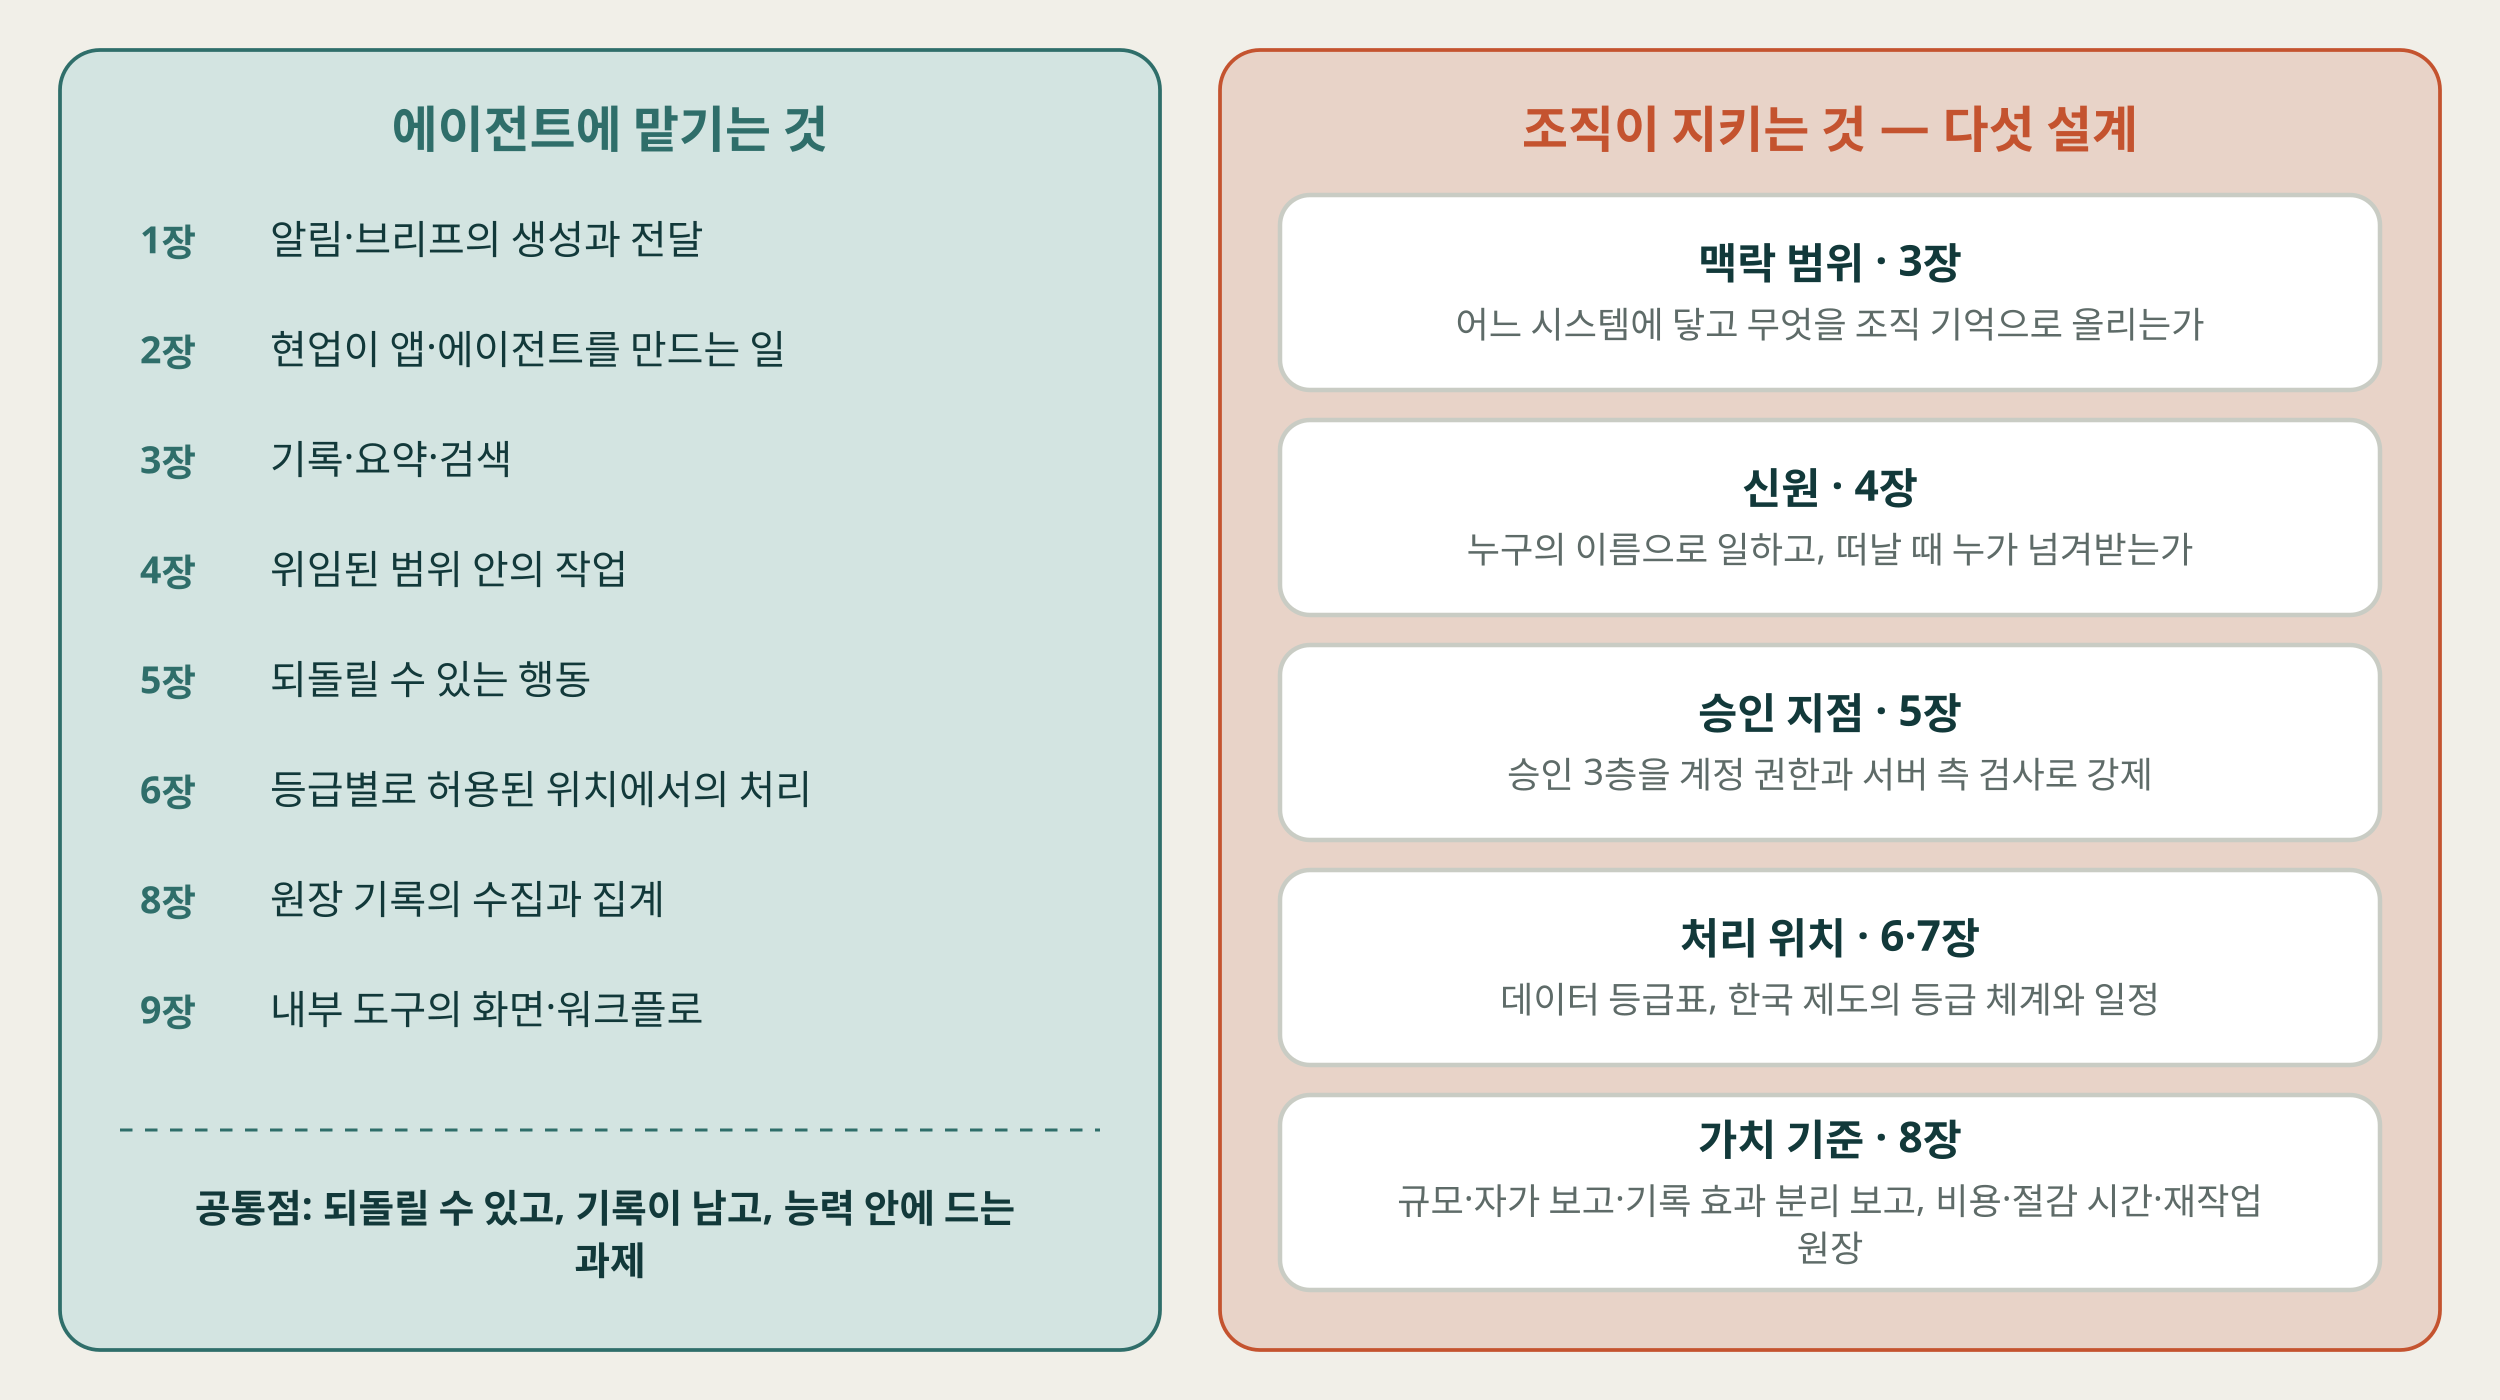
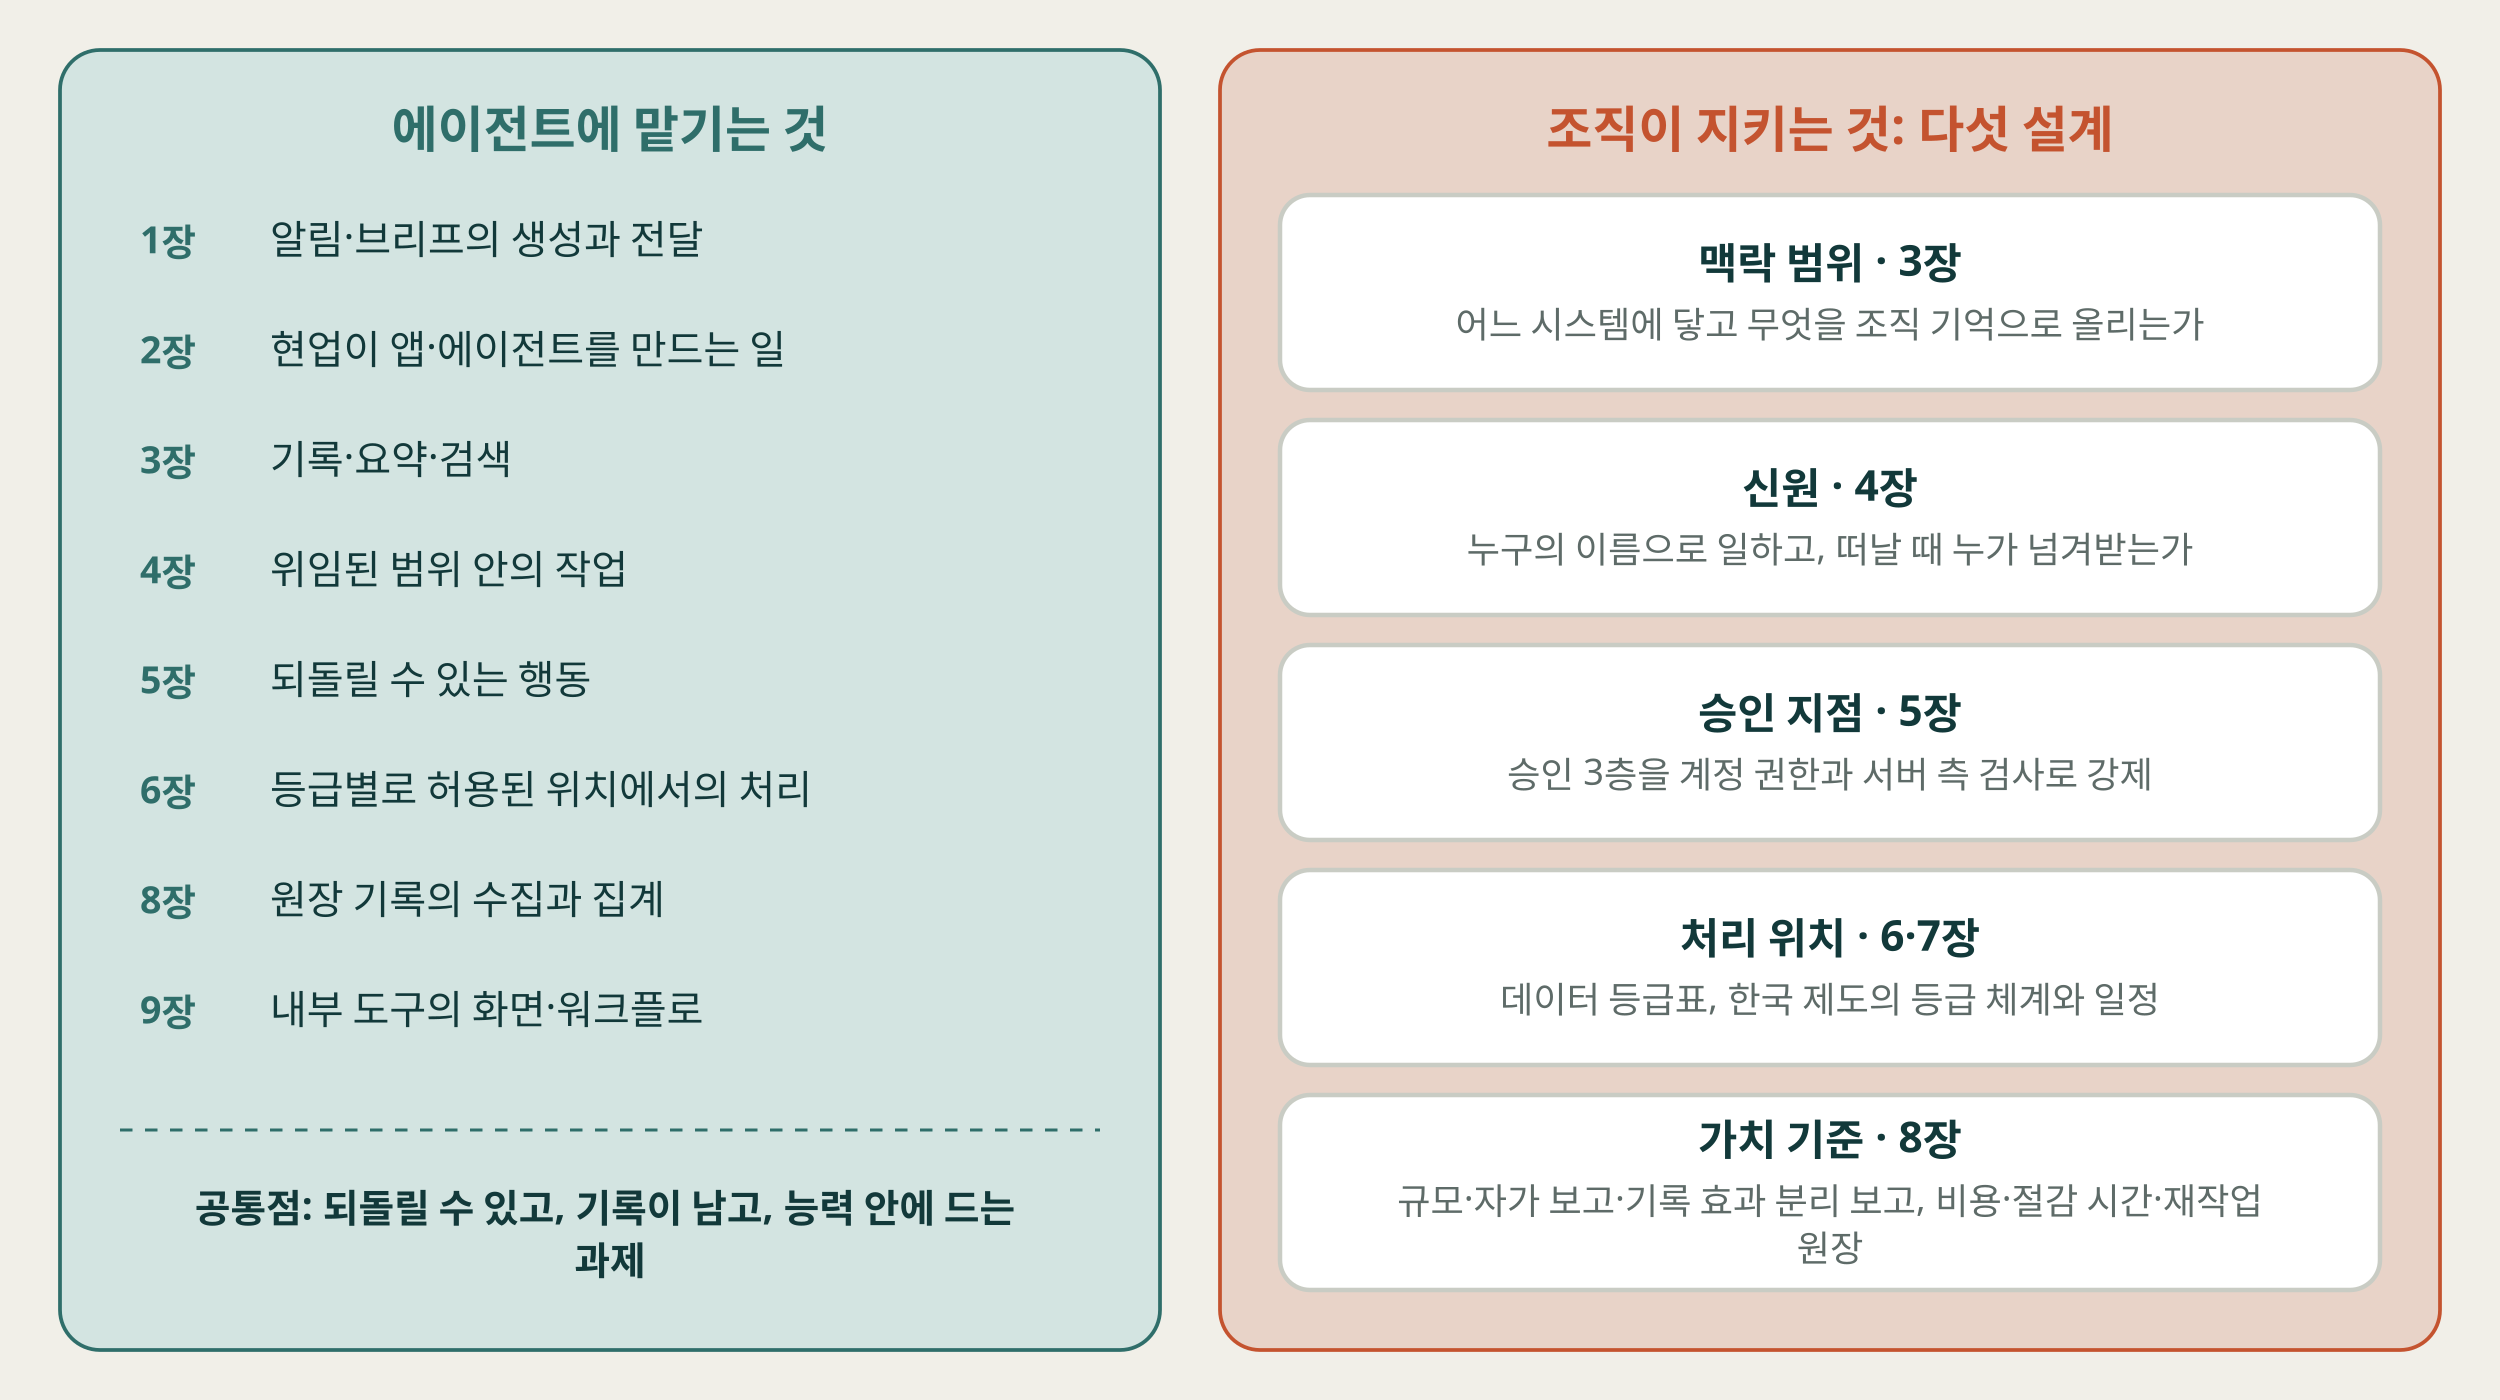
<svg xmlns="http://www.w3.org/2000/svg" viewBox="0 0 1000 560" role="img" aria-label="맡길 것과 지킬 것" font-family="Pretendard,'Apple SD Gothic Neo','Noto Sans KR',sans-serif">
  <defs>
    <marker id="mi" viewBox="0 0 10 10" refX="9" refY="5" markerWidth="7" markerHeight="7" orient="auto-start-reverse">
      <path d="M0,0L10,5L0,10z" fill="#12393A" />
    </marker>
    <marker id="mc" viewBox="0 0 10 10" refX="9" refY="5" markerWidth="8" markerHeight="8" orient="auto-start-reverse">
      <path d="M0,0L10,5L0,10z" fill="#C4532F" />
    </marker>
  </defs>
  <rect width="1000" height="560" fill="#F1EFE8" />
  <rect x="24" y="20" width="440" height="520" rx="16" fill="#D3E4E1" stroke="#2F6E6A" stroke-width="1.5" />
  <text fill="#2F6E6A" font-size="20" font-weight="700" text-anchor="middle" dominant-baseline="middle">
    <tspan x="244.0" y="52.0">에이전트에 맡기는 것</tspan>
  </text>
  <text fill="#2F6E6A" font-size="15" font-weight="700" text-anchor="start" dominant-baseline="middle">
    <tspan x="56.0" y="96.0">1장</tspan>
  </text>
  <text fill="#12393A" font-size="16" font-weight="400" text-anchor="start" dominant-baseline="middle">
    <tspan x="108.0" y="96.0">알림·브리프의 생성과 전달</tspan>
  </text>
  <text fill="#2F6E6A" font-size="15" font-weight="700" text-anchor="start" dominant-baseline="middle">
    <tspan x="56.0" y="140.0">2장</tspan>
  </text>
  <text fill="#12393A" font-size="16" font-weight="400" text-anchor="start" dominant-baseline="middle">
    <tspan x="108.0" y="140.0">현업이 앱·에이전트를 만드는 일</tspan>
  </text>
  <text fill="#2F6E6A" font-size="15" font-weight="700" text-anchor="start" dominant-baseline="middle">
    <tspan x="56.0" y="184.0">3장</tspan>
  </text>
  <text fill="#12393A" font-size="16" font-weight="400" text-anchor="start" dominant-baseline="middle">
    <tspan x="108.0" y="184.0">기록·요약·검색</tspan>
  </text>
  <text fill="#2F6E6A" font-size="15" font-weight="700" text-anchor="start" dominant-baseline="middle">
    <tspan x="56.0" y="228.0">4장</tspan>
  </text>
  <text fill="#12393A" font-size="16" font-weight="400" text-anchor="start" dominant-baseline="middle">
    <tspan x="108.0" y="228.0">위임된 범위 안의 작업</tspan>
  </text>
  <text fill="#2F6E6A" font-size="15" font-weight="700" text-anchor="start" dominant-baseline="middle">
    <tspan x="56.0" y="272.0">5장</tspan>
  </text>
  <text fill="#12393A" font-size="16" font-weight="400" text-anchor="start" dominant-baseline="middle">
    <tspan x="108.0" y="272.0">되돌릴 수 있는 행동</tspan>
  </text>
  <text fill="#2F6E6A" font-size="15" font-weight="700" text-anchor="start" dominant-baseline="middle">
    <tspan x="56.0" y="316.0">6장</tspan>
  </text>
  <text fill="#12393A" font-size="16" font-weight="400" text-anchor="start" dominant-baseline="middle">
    <tspan x="108.0" y="316.0">등급별로 허용된 위치에서의 처리</tspan>
  </text>
  <text fill="#2F6E6A" font-size="15" font-weight="700" text-anchor="start" dominant-baseline="middle">
    <tspan x="56.0" y="360.0">8장</tspan>
  </text>
  <text fill="#12393A" font-size="16" font-weight="400" text-anchor="start" dominant-baseline="middle">
    <tspan x="108.0" y="360.0">원장 기록의 수집과 집계</tspan>
  </text>
  <text fill="#2F6E6A" font-size="15" font-weight="700" text-anchor="start" dominant-baseline="middle">
    <tspan x="56.0" y="404.0">9장</tspan>
  </text>
  <text fill="#12393A" font-size="16" font-weight="400" text-anchor="start" dominant-baseline="middle">
    <tspan x="108.0" y="404.0">내부 도구의 화면·워크플로</tspan>
  </text>
  <line x1="48" y1="452" x2="440" y2="452" stroke="#2F6E6A" stroke-width="1.2" stroke-dasharray="5 5" />
  <text fill="#12393A" font-size="15.5" font-weight="700" text-anchor="middle" dominant-baseline="middle">
    <tspan x="244.0" y="483.5">공통점: 되돌릴 수 있고, 기록이 남고, 능력 안에 드는</tspan>
    <tspan x="244.0" y="504.5">과제</tspan>
  </text>
  <rect x="488" y="20" width="488" height="520" rx="16" fill="#E8D3C8" stroke="#C4532F" stroke-width="1.5" />
  <text fill="#C4532F" font-size="20" font-weight="700" text-anchor="middle" dominant-baseline="middle">
-     <tspan x="732.0" y="52.0">조직이 지키는 것 — 다섯 설계</tspan>
+     <tspan x="732.0" y="52.0">조직이 지키는 것: 다섯 설계</tspan>
  </text>
  <rect x="512" y="78" width="440" height="78" rx="12" fill="#FFFFFF" stroke="#C9CCC4" stroke-width="1.8" />
  <text x="732.0" y="111.5" fill="#12393A" font-size="17" font-weight="700" text-anchor="middle">맥락 범위 · 3장</text>
  <text x="732.0" y="135.1" fill="#5E6B68" font-size="14.5" font-weight="400" text-anchor="middle">어느 시스템에 닿고 무엇을 조직 기억으로 올리는가</text>
  <rect x="512" y="168" width="440" height="78" rx="12" fill="#FFFFFF" stroke="#C9CCC4" stroke-width="1.8" />
  <text x="732.0" y="201.5" fill="#12393A" font-size="17" font-weight="700" text-anchor="middle">신원 · 4장</text>
  <text x="732.0" y="225.1" fill="#5E6B68" font-size="14.5" font-weight="400" text-anchor="middle">누구의 이름으로 일하고, 떠날 때 누가 넘겨받는가</text>
  <rect x="512" y="258" width="440" height="78" rx="12" fill="#FFFFFF" stroke="#C9CCC4" stroke-width="1.8" />
  <text x="732.0" y="291.5" fill="#12393A" font-size="17" font-weight="700" text-anchor="middle">승인 지점 · 5장</text>
  <text x="732.0" y="315.1" fill="#5E6B68" font-size="14.5" font-weight="400" text-anchor="middle">승인 3층을 계정 권한과 서버 측 검사로 강제</text>
  <rect x="512" y="348" width="440" height="78" rx="12" fill="#FFFFFF" stroke="#C9CCC4" stroke-width="1.8" />
  <text x="732.0" y="381.5" fill="#12393A" font-size="17" font-weight="700" text-anchor="middle">처리 위치 · 6·7장</text>
  <text x="732.0" y="405.1" fill="#5E6B68" font-size="14.5" font-weight="400" text-anchor="middle">데이터 등급표, 한국 제도의 등급 체계와 일정</text>
  <rect x="512" y="438" width="440" height="78" rx="12" fill="#FFFFFF" stroke="#C9CCC4" stroke-width="1.8" />
  <text x="732.0" y="462.1" fill="#12393A" font-size="17" font-weight="700" text-anchor="middle">가치 기준 · 8장</text>
  <text x="732.0" y="485.7" fill="#5E6B68" font-size="14.5" font-weight="400" text-anchor="middle">규모·자가 보고·기록 효과 분리 보고, 비용·절감 시간·재작업</text>
  <text x="732.0" y="504.6" fill="#5E6B68" font-size="14.5" font-weight="400" text-anchor="middle">원장</text>
</svg>
